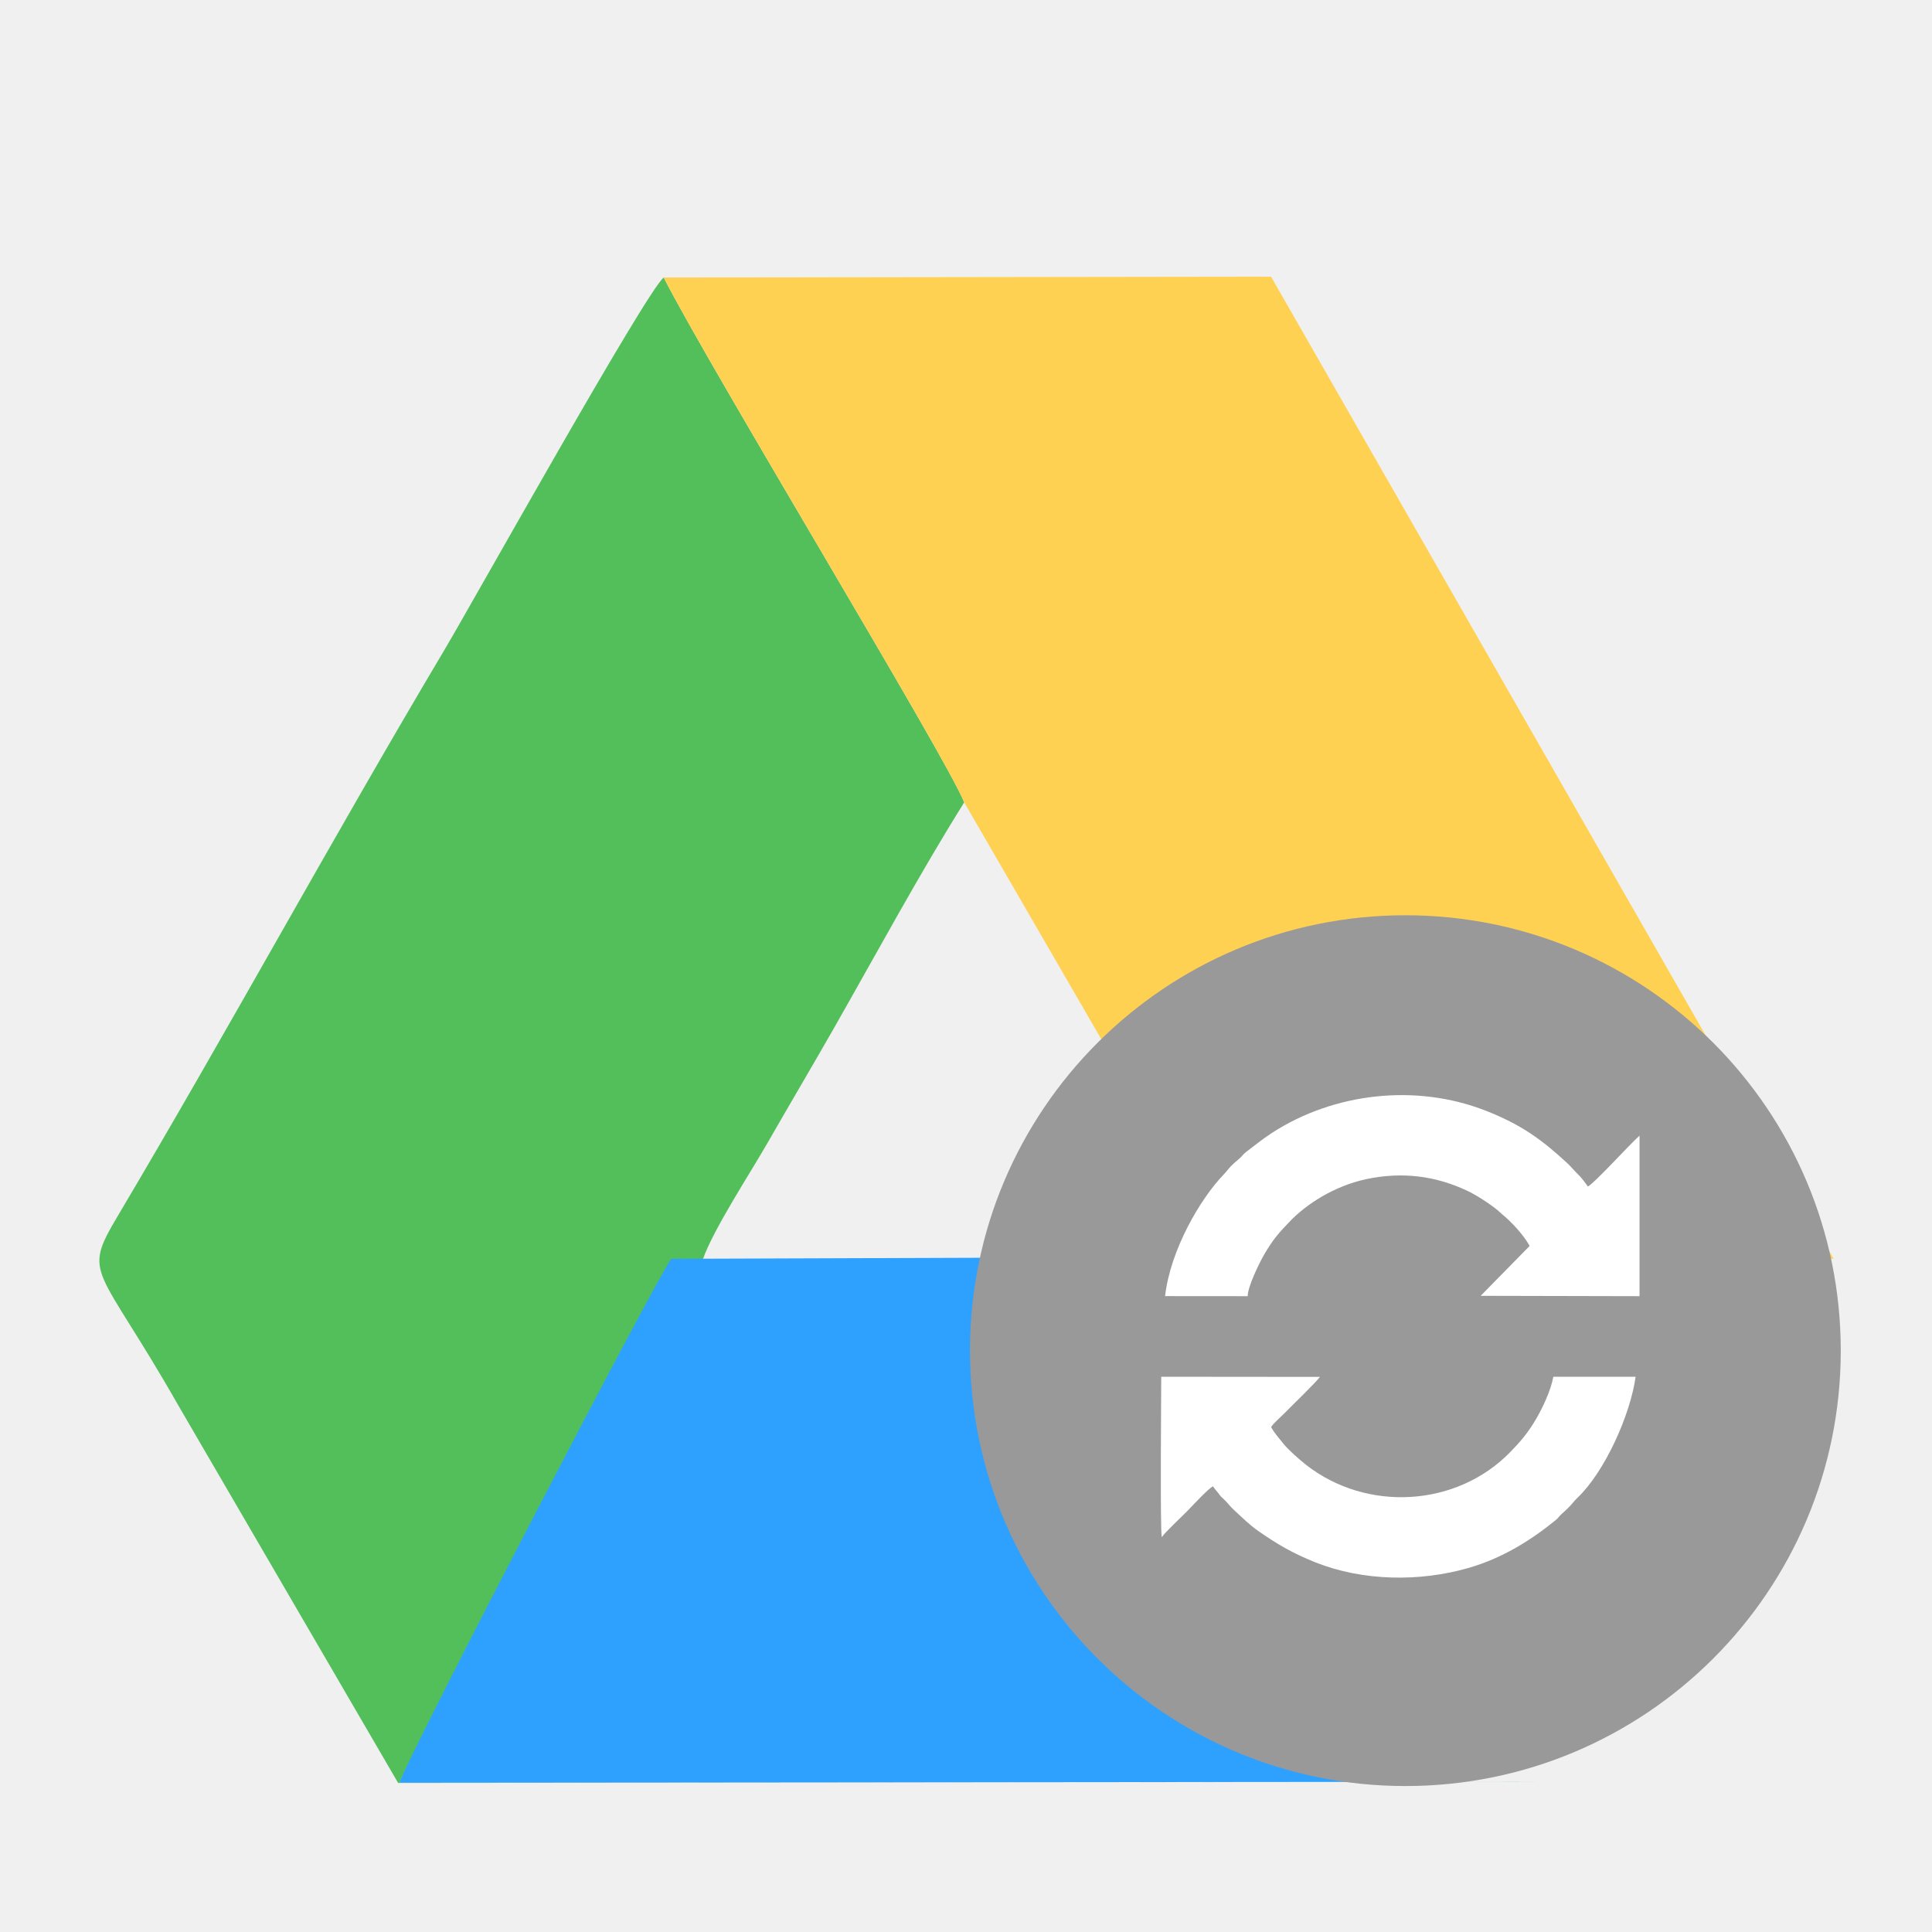
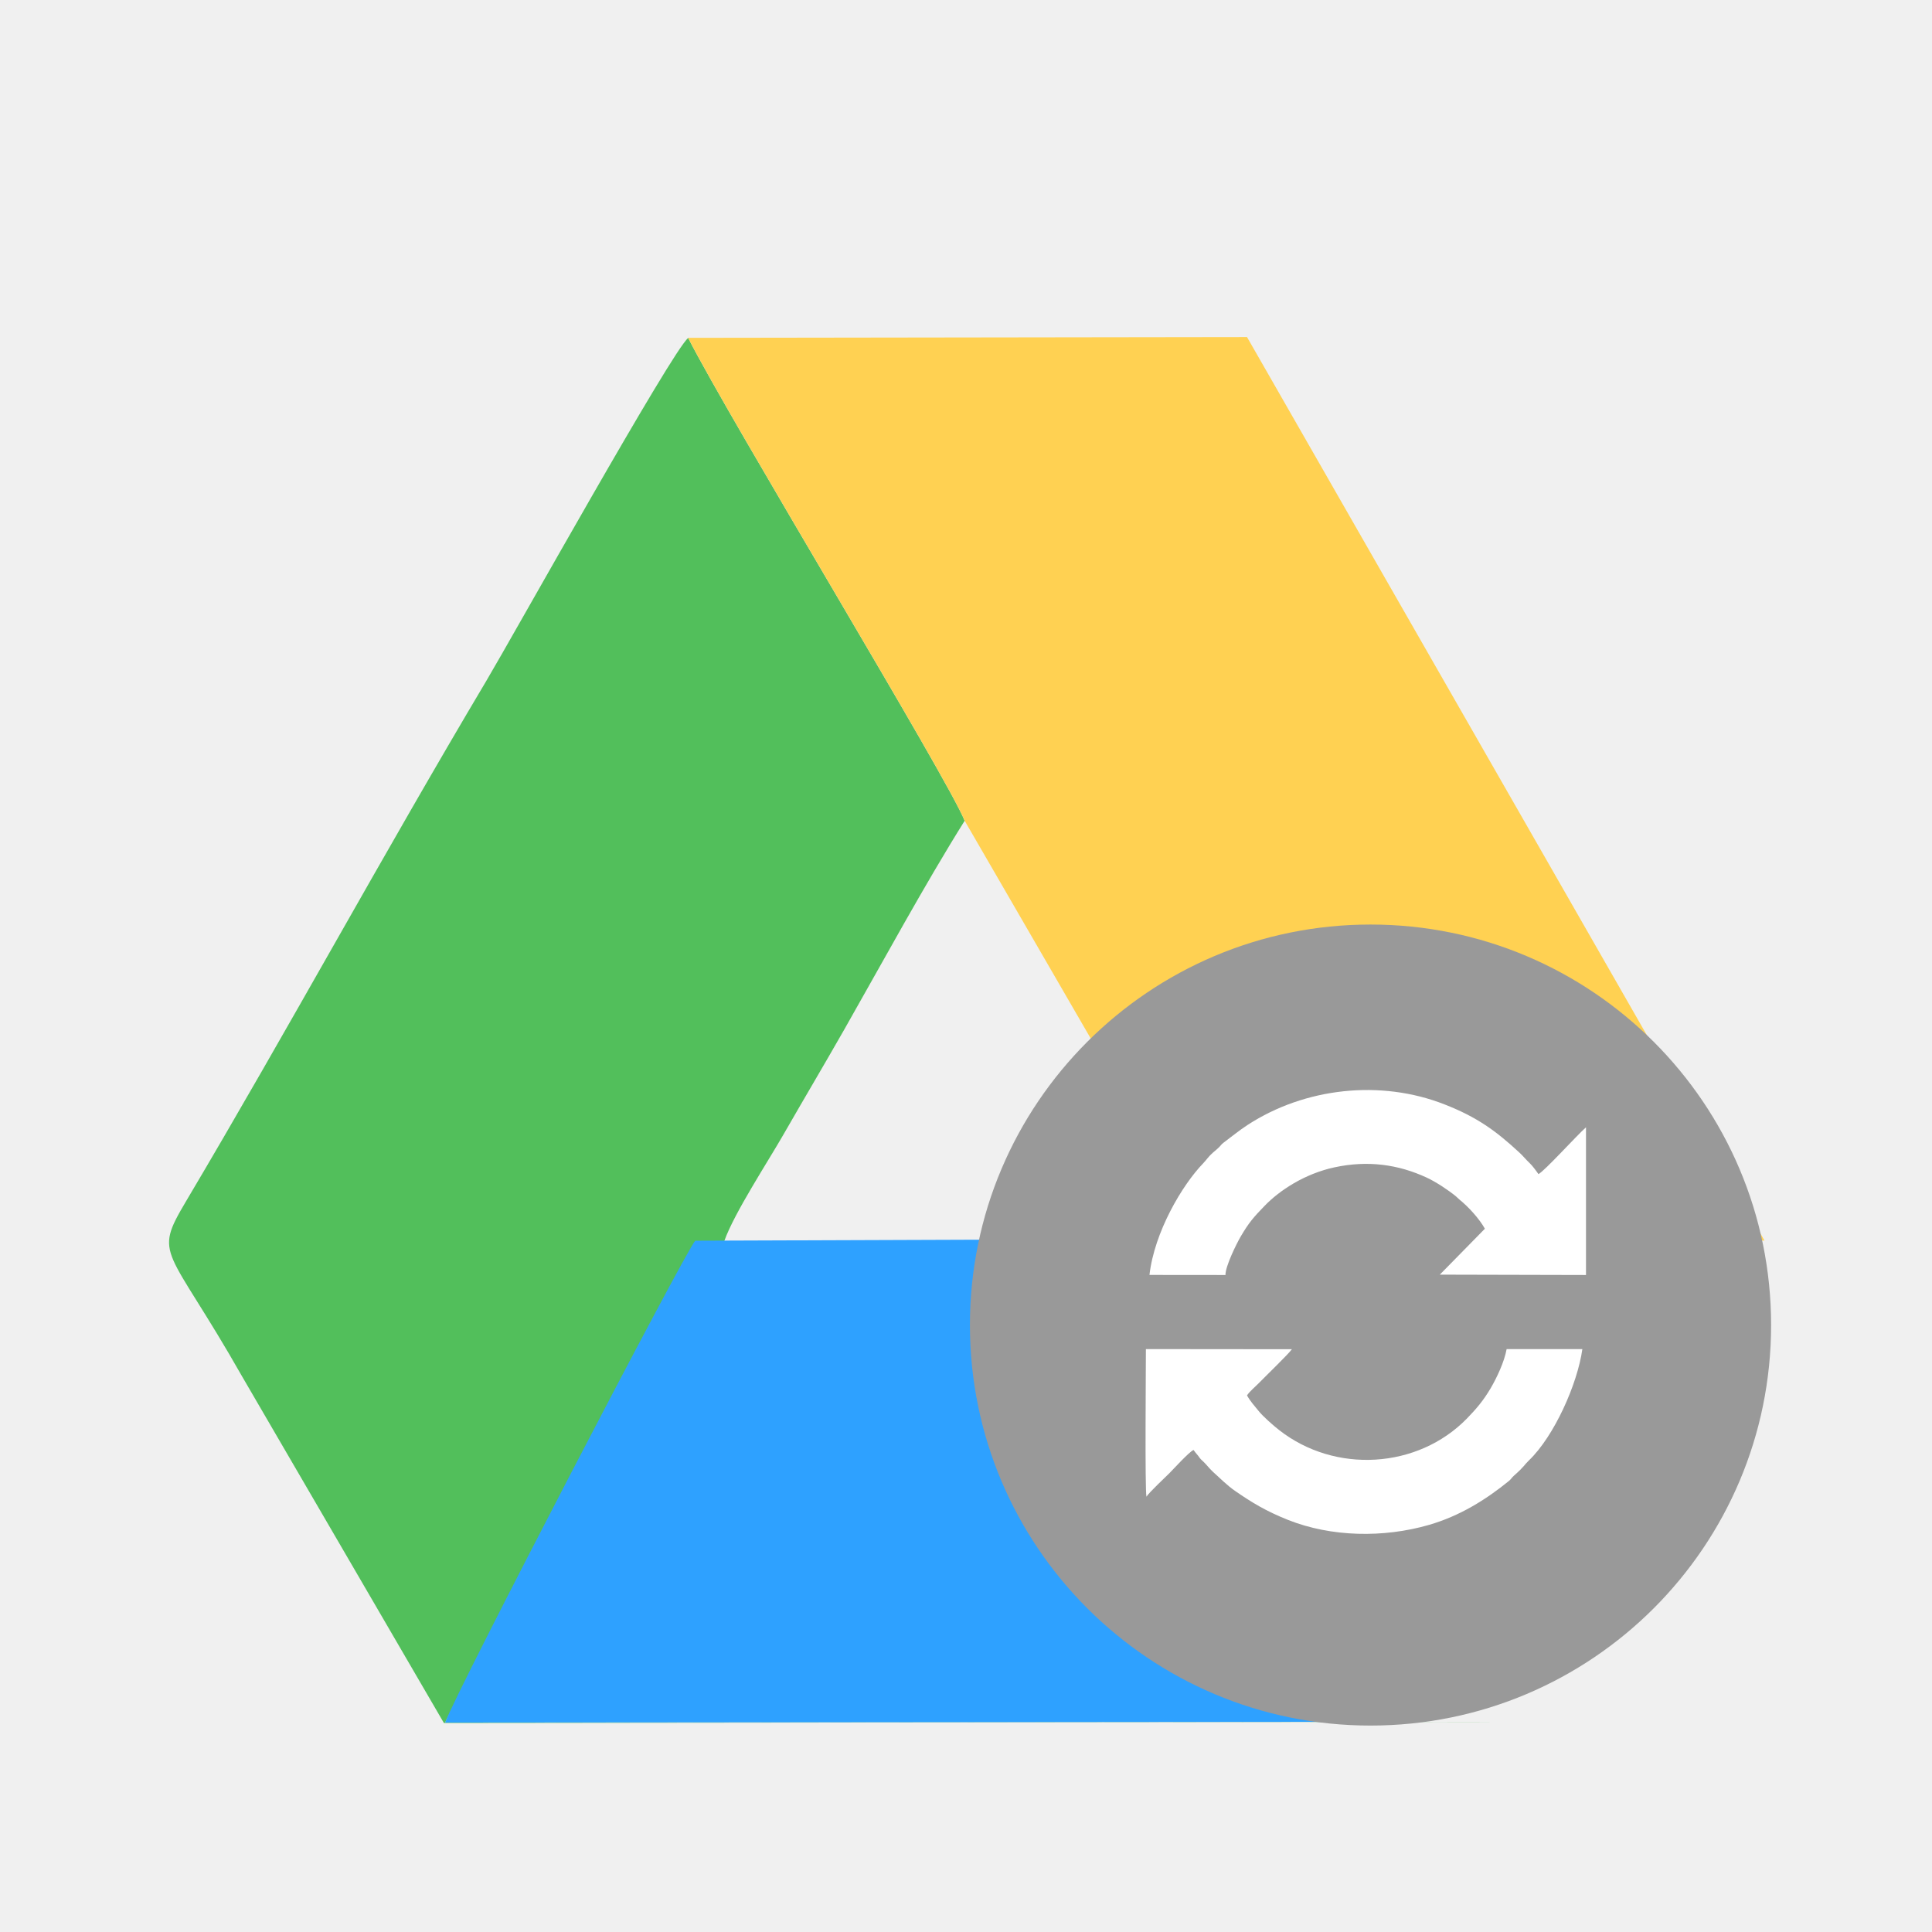
<svg xmlns="http://www.w3.org/2000/svg" xml:space="preserve" width="2.709mm" height="2.709mm" version="1.1" style="shape-rendering:geometricPrecision; text-rendering:geometricPrecision; image-rendering:optimizeQuality; fill-rule:evenodd; clip-rule:evenodd" viewBox="0 0 270.94 270.95">
  <defs>
    <style type="text/css">
   
    .fil0 {fill:none}
    .fil2 {fill:#2EA1FF}
    .fil1 {fill:#52BF5B}
    .fil4 {fill:#999999}
    .fil3 {fill:#FFD152}
    .fil5 {fill:white}
   
  </style>
  </defs>
  <g id="Camada_x0020_1">
    <rect class="fil0" x="-0" y="0" width="270.94" height="270.95" />
-     <path class="fil1" d="M215.24 249.89l-159.22 0.13c1.93,-4.82 40.98,-72.04 42.57,-73.48 1.51,-4.23 6.63,-12.04 9.05,-16.26 3.19,-5.57 6.08,-10.43 9.22,-15.93 5.9,-10.36 12.22,-22.03 18.36,-31.82 -2.41,-6.17 -35.79,-61.07 -42.14,-73.61 -2.38,1.79 -26.76,45.5 -30.76,52.23 -15.77,26.51 -30.26,53.19 -45.81,79.38 -5.08,8.56 -2.87,6.59 8.55,26.67l30.77 52.85 159.41 -0.17z" />
-     <path class="fil2" d="M198.64 249.89l37.54 -73.36 -76.15 -0.22 -65.88 0.23c-1.43,1.44 -36.41,68.66 -38.14,73.48l142.63 -0.13z" />
-     <path class="fil3" d="M135.22 112.53l36.92 63.78 85 0.22 -78.89 -137.73 -85.18 0.12c6.35,12.53 39.73,67.43 42.14,73.61z" />
-     <circle class="fil4" cx="197.09" cy="189.42" r="61.06" />
-     <path class="fil5" d="M178.26 200.14c0.33,-0.55 1.23,-1.3 1.77,-1.84 1.09,-1.12 4.58,-4.48 5.07,-5.2l-22.25 -0.02c0,2.7 -0.17,21.53 0.08,22.5 0.4,-0.64 2.8,-2.88 3.52,-3.61 0.67,-0.68 3.02,-3.25 3.66,-3.52 0.25,0.39 0.37,0.49 0.68,0.87 0.36,0.44 0.22,0.38 0.74,0.84 0.56,0.51 0.92,1.06 1.54,1.62 1.14,1.05 2.14,2.06 3.39,2.93 2.56,1.78 4.7,3.08 8.06,4.42 6.57,2.6 14.53,2.76 21.47,0.75 4.65,-1.35 8.65,-3.81 12.21,-6.72 0.31,-0.25 0.44,-0.51 0.77,-0.8 1.64,-1.46 1.45,-1.53 2.28,-2.33 3.84,-3.68 7.39,-11.63 8.13,-16.95l-11.54 0c-0.36,1.97 -1.52,4.38 -2.41,5.91 -1.16,1.99 -2.28,3.27 -3.64,4.66 -7.51,7.72 -20.13,8.44 -28.63,1.78 -0.88,-0.69 -2.48,-2.09 -3.14,-2.92 -0.64,-0.82 -1.2,-1.37 -1.76,-2.37z" />
-     <path class="fil5" d="M163.39 181.77l11.59 0.01c-0.03,-1.31 1.7,-4.81 2.3,-5.83 1.27,-2.17 2.02,-3 3.63,-4.68 2.27,-2.36 6.13,-4.92 10.68,-5.9 5.11,-1.09 9.75,-0.43 14.08,1.58 1.36,0.63 3.23,1.85 4.41,2.82 0.23,0.19 0.31,0.31 0.55,0.5 1.37,1.1 3.04,2.94 3.89,4.46l-6.87 7 22.28 0.05 0 -22.51c-1.32,1.14 -6.37,6.73 -7.25,7.13 -0.28,-0.42 -0.97,-1.33 -1.33,-1.66 -0.64,-0.61 -0.94,-1.04 -1.55,-1.61 -3.56,-3.29 -6.45,-5.41 -11.44,-7.36 -9.73,-3.82 -21.26,-2.55 -30.01,3.13 -1.41,0.92 -2.38,1.75 -3.63,2.68 -0.39,0.3 -0.44,0.46 -0.79,0.79 -0.29,0.28 -0.54,0.47 -0.85,0.74 -0.71,0.62 -0.91,1.02 -1.51,1.65 -3.21,3.33 -7.43,10.48 -8.18,17.01z" />
-     <rect class="fil0" x="137.53" y="186.77" width="120.63" height="63.71" />
+     <path class="fil1" d="M208.9 241.47l-146.47 0.11c1.77,-4.43 37.7,-66.26 39.16,-67.58 1.39,-3.9 6.1,-11.08 8.32,-14.96 2.94,-5.12 5.6,-9.59 8.49,-14.66 5.42,-9.53 11.24,-20.26 16.88,-29.27 -2.21,-5.68 -32.92,-56.19 -38.77,-67.71 -2.18,1.64 -24.61,41.86 -28.29,48.05 -14.51,24.39 -27.84,48.93 -42.14,73.03 -4.68,7.88 -2.64,6.06 7.86,24.54l28.31 48.62 146.65 -0.16z" />
+     <path class="fil2" d="M193.63 241.47l34.54 -67.48 -70.06 -0.21 -60.61 0.22c-1.31,1.32 -33.5,63.15 -35.08,67.58l131.21 -0.11z" />
+     <path class="fil3" d="M135.28 115.1l33.97 58.67 78.2 0.21 -72.57 -126.71 -78.38 0.11c5.85,11.52 36.56,62.03 38.77,67.71z" />
+     <ellipse class="fil4" cx="192.2" cy="185.83" rx="56.18" ry="56.17" />
+     <path class="fil5" d="M174.88 195.7c0.31,-0.51 1.14,-1.2 1.63,-1.7 1,-1.03 4.21,-4.12 4.66,-4.78l-20.47 -0.02c0,2.49 -0.15,19.81 0.08,20.7 0.36,-0.59 2.57,-2.65 3.24,-3.32 0.61,-0.62 2.77,-2.99 3.36,-3.23 0.24,0.35 0.35,0.44 0.63,0.79 0.33,0.41 0.2,0.35 0.68,0.78 0.51,0.47 0.85,0.97 1.41,1.49 1.06,0.96 1.97,1.89 3.12,2.69 2.36,1.63 4.33,2.83 7.42,4.06 6.04,2.4 13.37,2.54 19.75,0.7 4.29,-1.24 7.96,-3.51 11.24,-6.18 0.28,-0.24 0.4,-0.48 0.7,-0.74 1.52,-1.34 1.34,-1.41 2.1,-2.14 3.53,-3.39 6.8,-10.71 7.48,-15.6l-10.62 0c-0.33,1.82 -1.39,4.03 -2.21,5.44 -1.07,1.83 -2.1,3 -3.35,4.29 -6.91,7.09 -18.52,7.76 -26.34,1.63 -0.81,-0.63 -2.28,-1.92 -2.89,-2.69 -0.59,-0.75 -1.1,-1.25 -1.62,-2.17z" />
+     <path class="fil5" d="M161.2 178.8l10.66 0.01c-0.03,-1.21 1.57,-4.43 2.12,-5.37 1.16,-1.99 1.85,-2.76 3.34,-4.3 2.09,-2.18 5.64,-4.53 9.83,-5.43 4.69,-1.01 8.97,-0.4 12.95,1.45 1.25,0.58 2.97,1.71 4.06,2.6 0.21,0.17 0.29,0.29 0.5,0.46 1.26,1.01 2.8,2.7 3.58,4.1l-6.32 6.44 20.5 0.05 0 -20.71c-1.22,1.05 -5.86,6.19 -6.67,6.56 -0.26,-0.39 -0.89,-1.23 -1.22,-1.53 -0.59,-0.56 -0.87,-0.95 -1.44,-1.48 -3.26,-3.02 -5.93,-4.98 -10.52,-6.77 -8.95,-3.51 -19.55,-2.35 -27.6,2.88 -1.3,0.85 -2.19,1.61 -3.35,2.47 -0.36,0.26 -0.4,0.42 -0.72,0.72 -0.27,0.26 -0.5,0.44 -0.78,0.68 -0.66,0.57 -0.84,0.94 -1.39,1.52 -2.96,3.06 -6.84,9.64 -7.53,15.65z" />
+     <rect class="fil0" x="137.41" y="183.4" width="110.98" height="58.61" />
  </g>
</svg>
